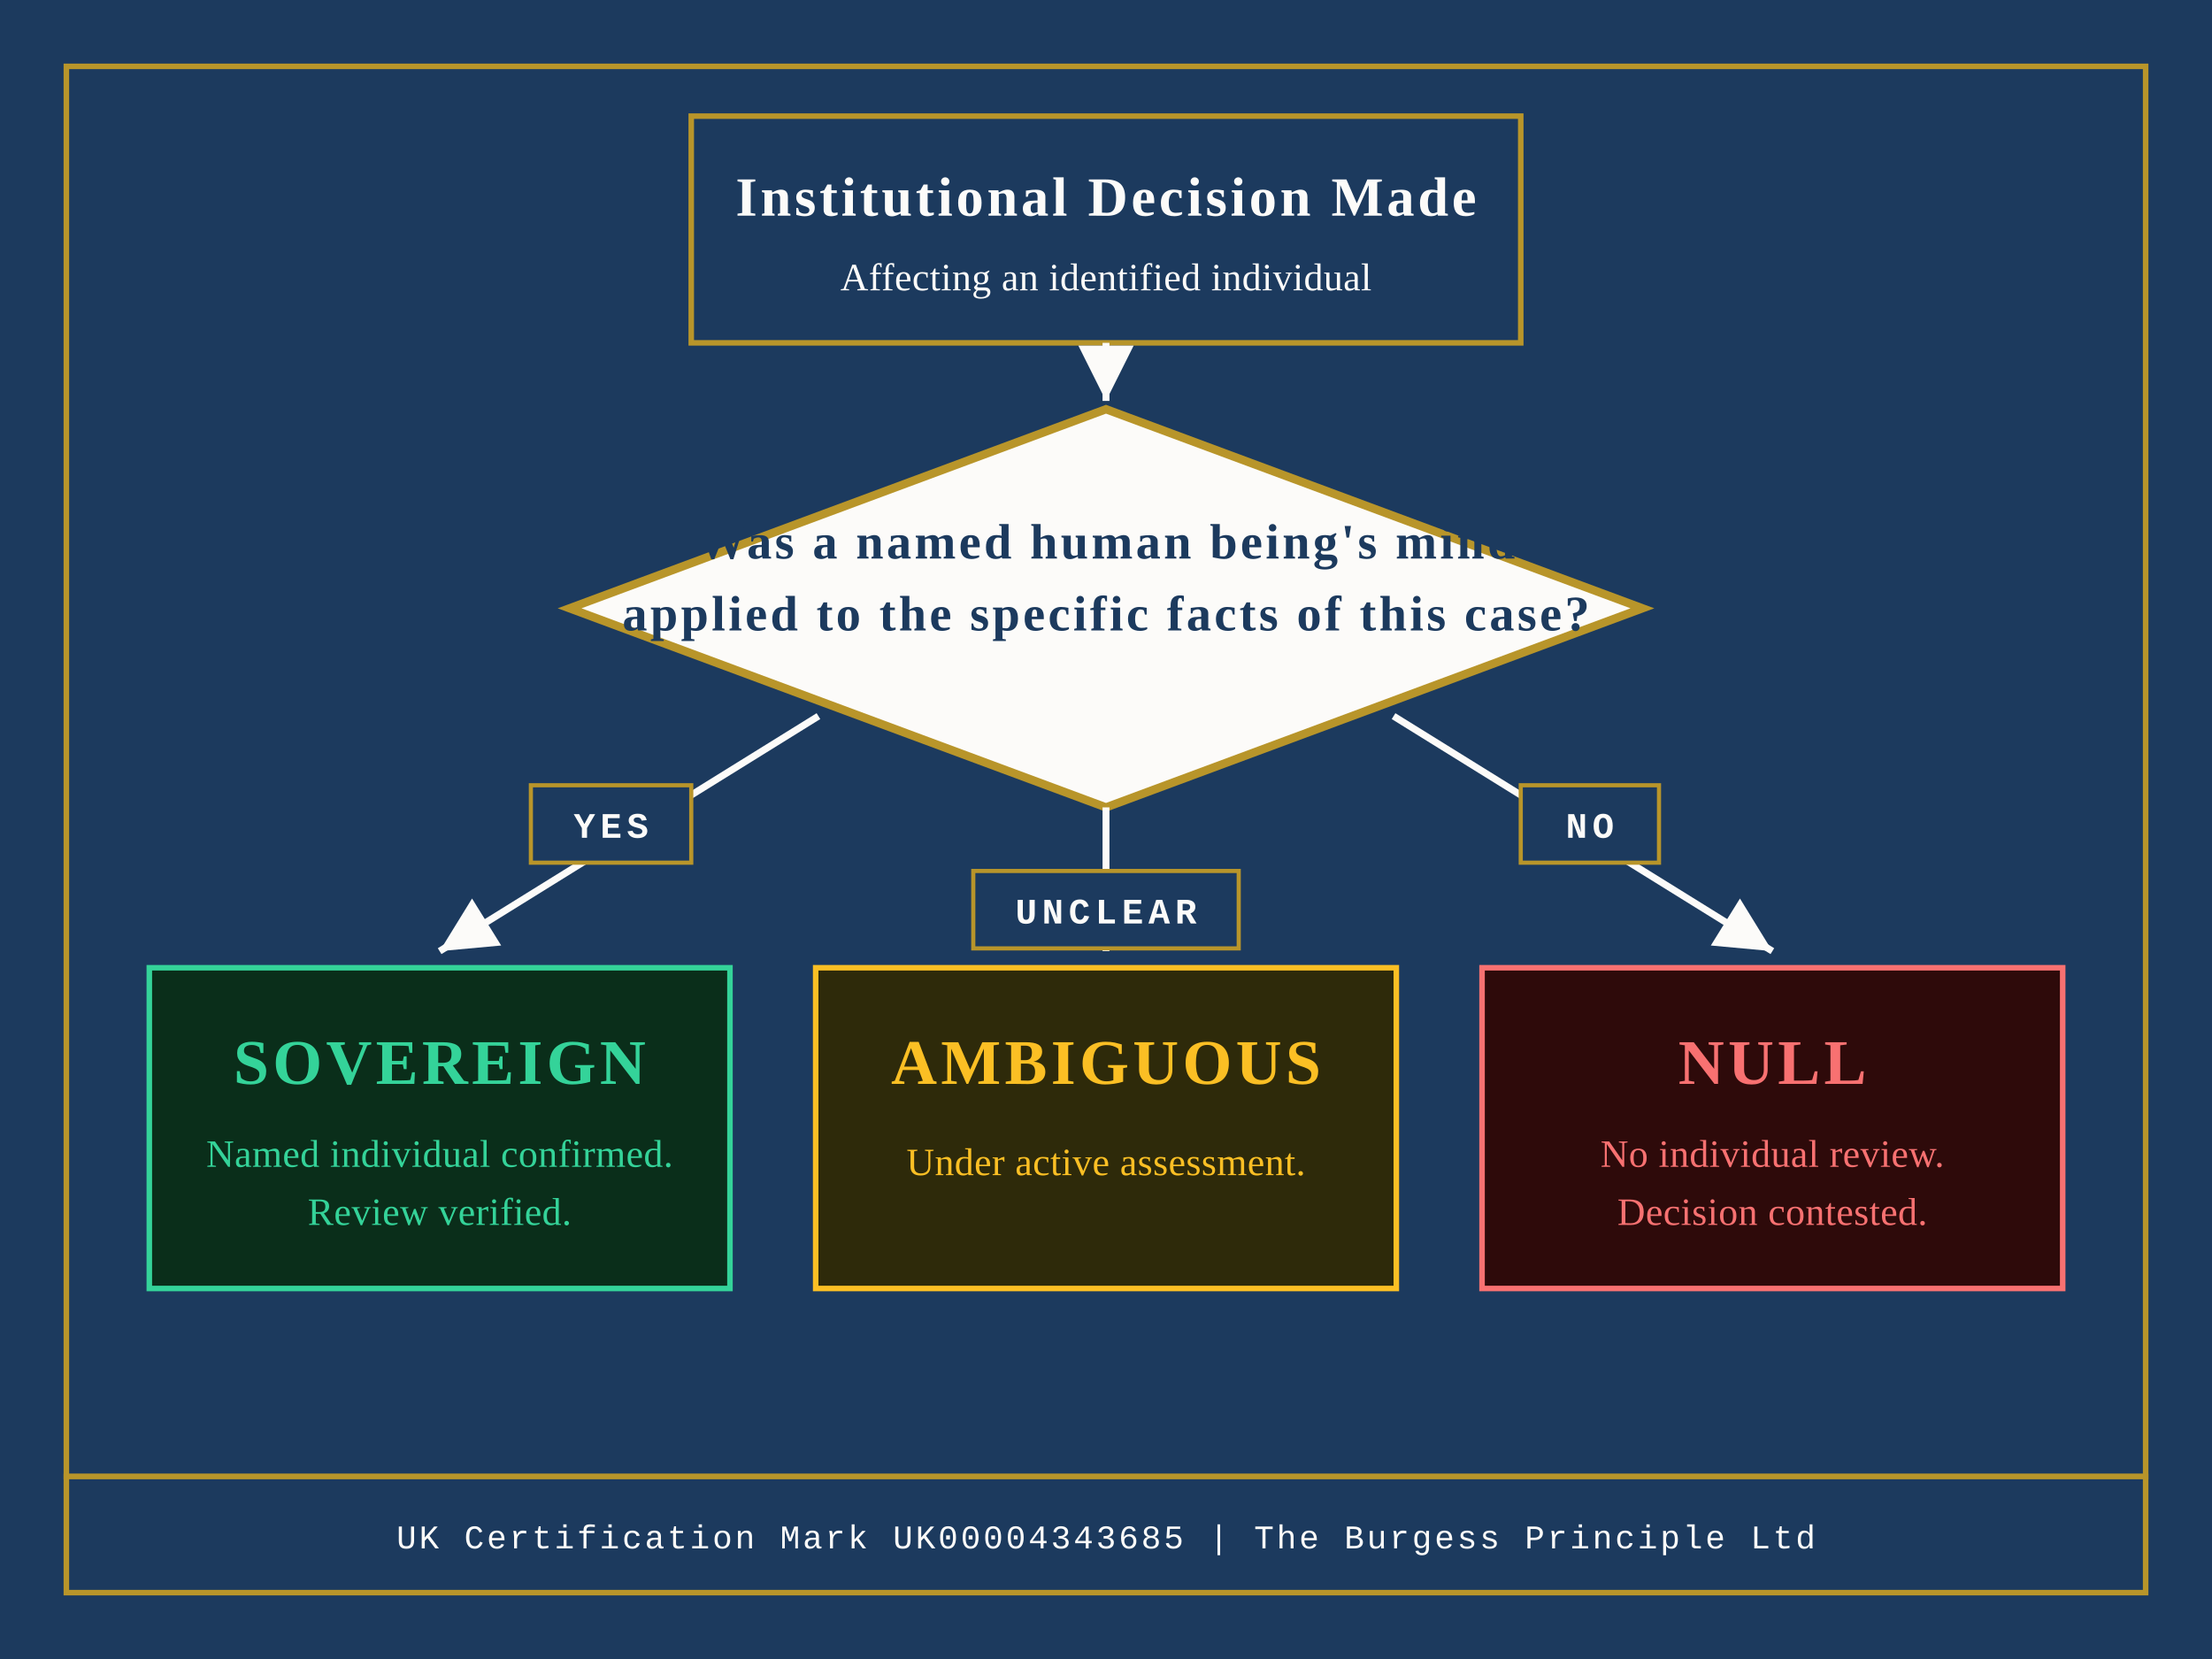
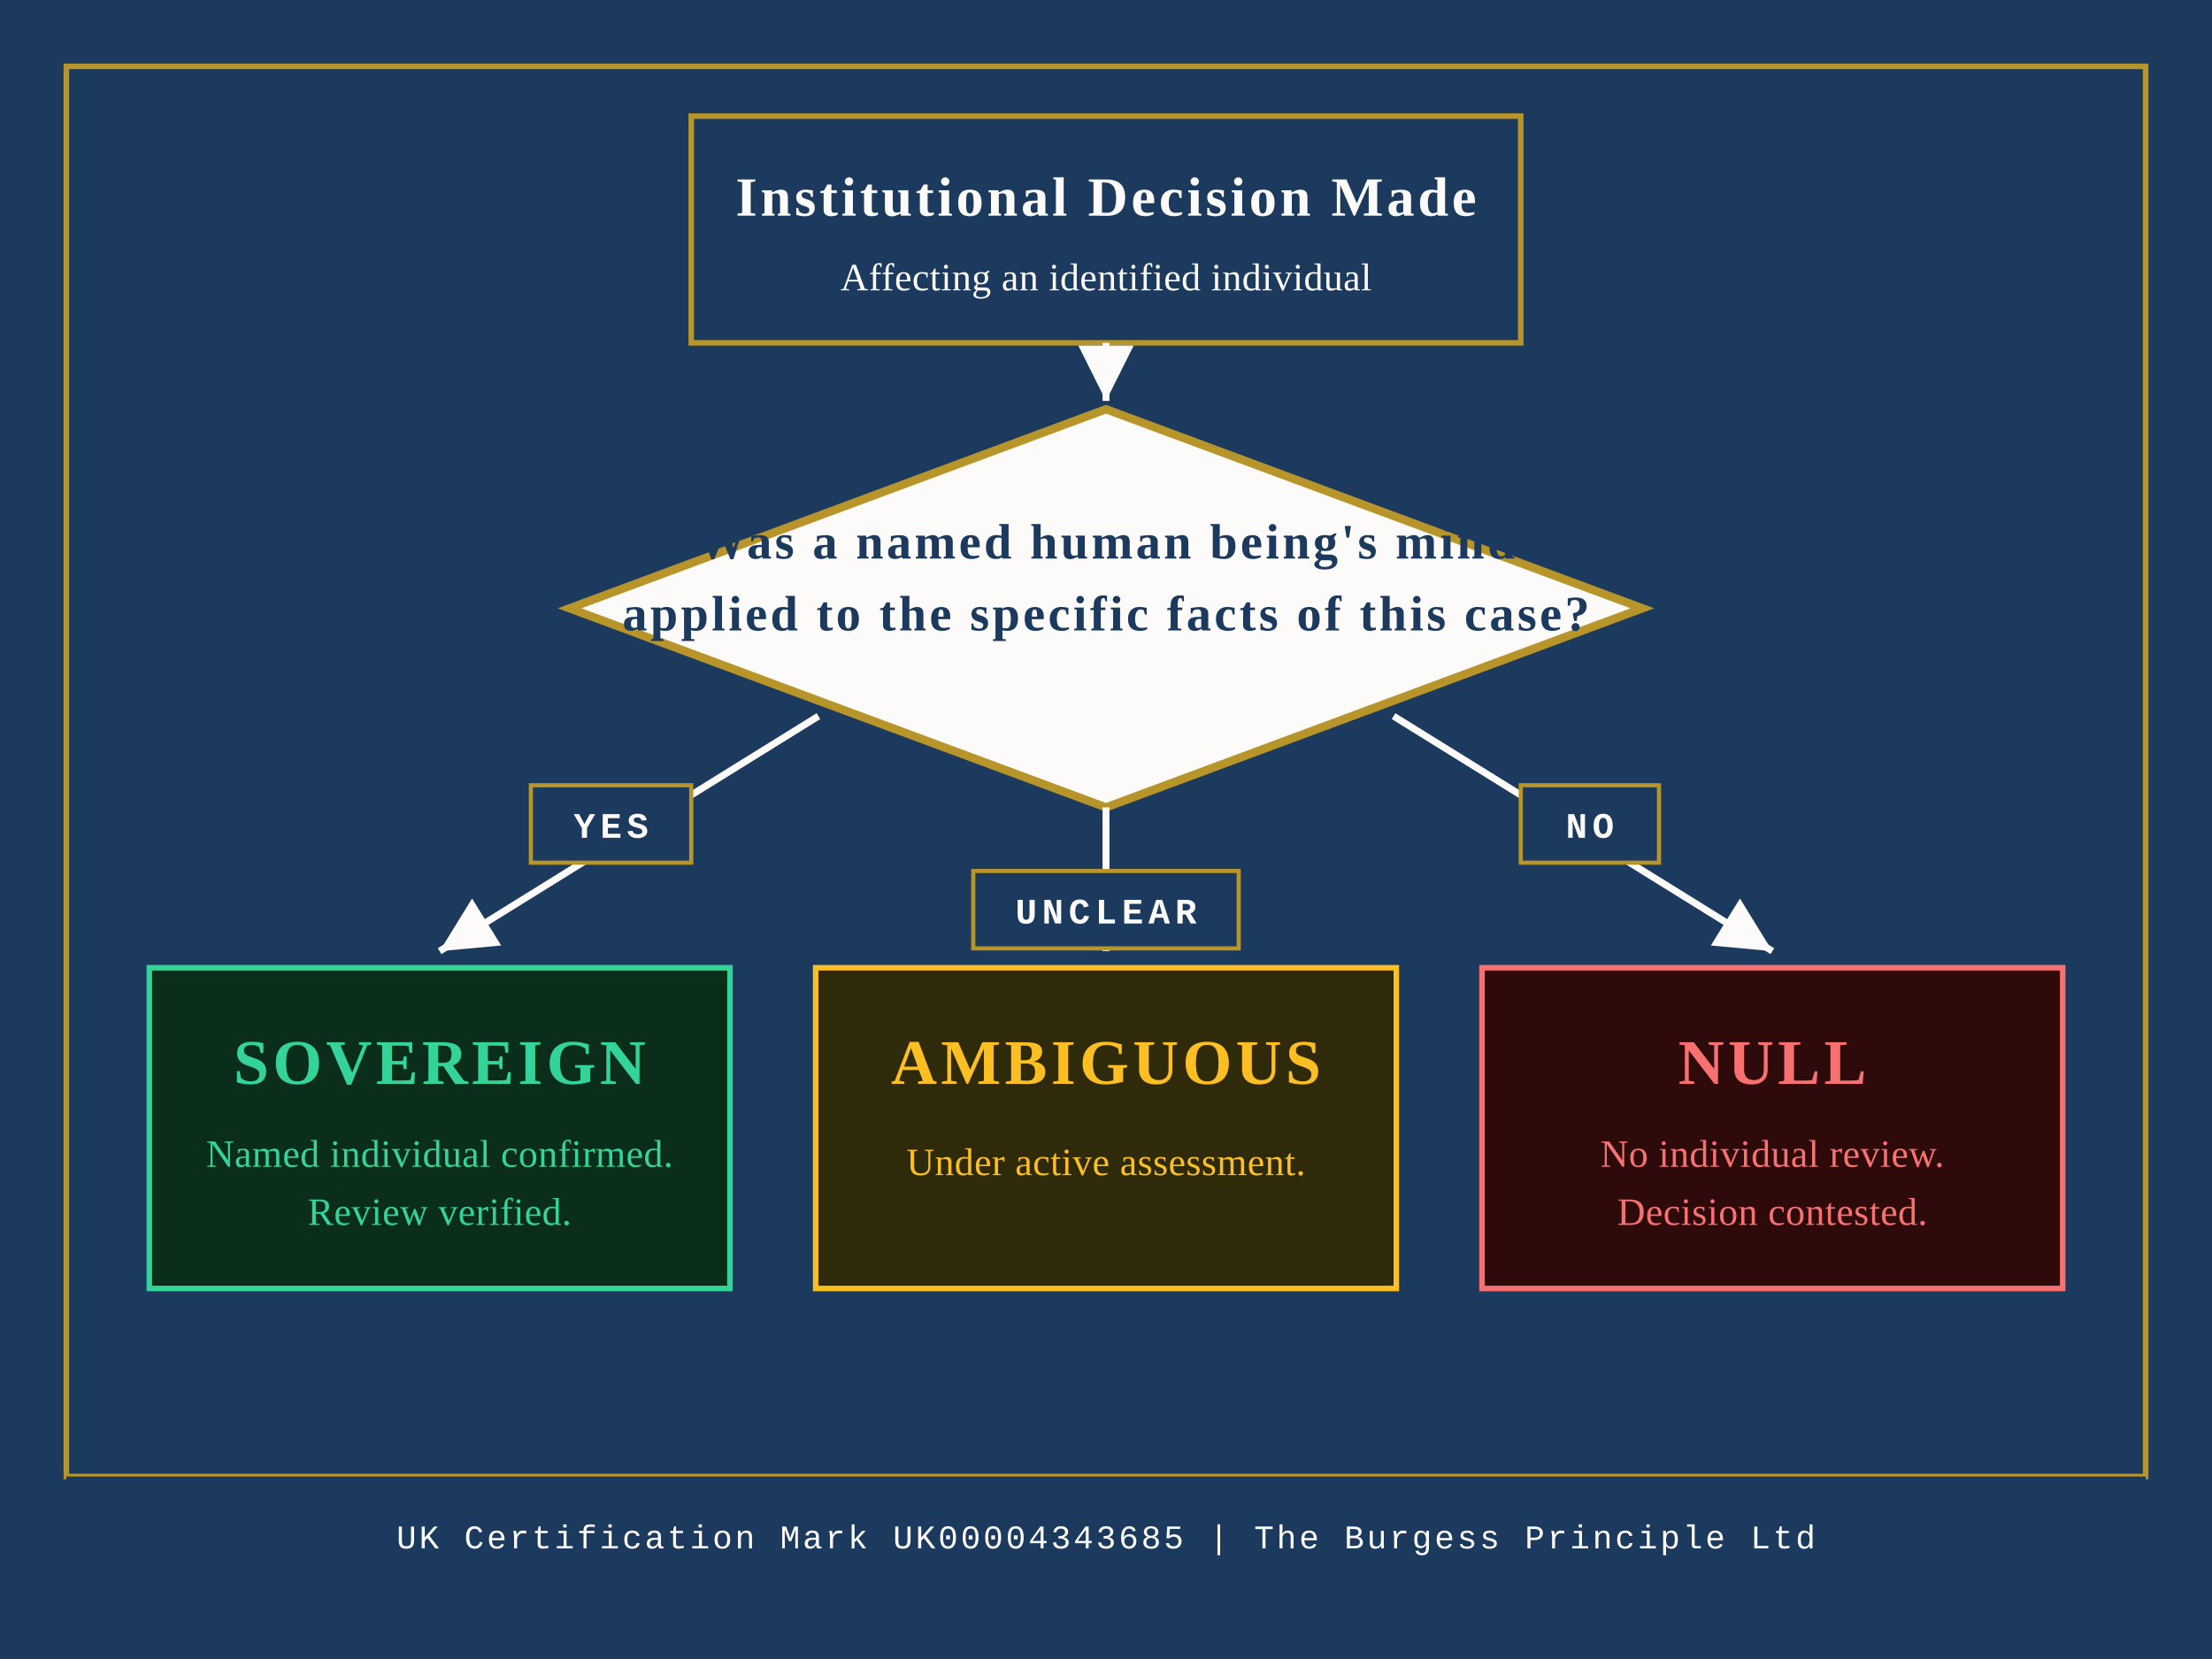
<svg xmlns="http://www.w3.org/2000/svg" width="800" height="600" viewBox="0 0 800 600" role="img" aria-labelledby="title desc">
  <defs>
    <marker id="arrow-cream" markerWidth="12" markerHeight="12" refX="10" refY="6" orient="auto" markerUnits="strokeWidth">
      <path d="M2 2 L10 6 L2 10 Z" fill="#FCFBF9" />
    </marker>
    <style>
      .heading { font-family: Georgia, 'Times New Roman', serif; font-weight: 700; letter-spacing: 0.06em; }
      .subcopy { font-family: Georgia, 'Times New Roman', serif; font-weight: 400; letter-spacing: 0.01em; }
      .label { font-family: ui-monospace, SFMono-Regular, Menlo, Monaco, Consolas, 'Liberation Mono', monospace; font-weight: 700; letter-spacing: 0.14em; }
      .footer { font-family: ui-monospace, SFMono-Regular, Menlo, Monaco, Consolas, 'Liberation Mono', monospace; font-weight: 500; letter-spacing: 0.08em; }
      .arrow { fill: none; stroke: #FCFBF9; stroke-width: 2.5; marker-end: url(#arrow-cream); }
    </style>
  </defs>
  <rect width="800" height="600" fill="#1C3A5E" />
  <rect x="24" y="24" width="752" height="510" fill="none" stroke="#B8952A" stroke-width="2" />
  <rect x="250" y="42" width="300" height="82" fill="#1C3A5E" stroke="#B8952A" stroke-width="2" />
  <text x="400" y="78" text-anchor="middle" class="heading" font-size="20" fill="#FCFBF9">Institutional Decision Made</text>
  <text x="400" y="105" text-anchor="middle" class="subcopy" font-size="14" fill="#FCFBF9">Affecting an identified individual</text>
  <path class="arrow" d="M400 124 L400 145" />
-   <polygon points="400,148 594,220 400,292 206,220" fill="#FCFBF9" stroke="#B8952A" stroke-width="3" role="img" aria-label="Binary question decision point" />
+   <polygon points="400,148 594,220 400,292 206,220" fill="#FCFBF9" stroke="#B8952A" stroke-width="3" />
  <text x="400" y="202" text-anchor="middle" class="heading" font-size="18" fill="#1C3A5E">Was a named human being's mind</text>
  <text x="400" y="228" text-anchor="middle" class="heading" font-size="18" fill="#1C3A5E">applied to the specific facts of this case?</text>
  <path class="arrow" d="M296 259 L159 344" />
  <path class="arrow" d="M504 259 L641 344" />
  <path class="arrow" d="M400 292 L400 344" />
  <rect x="192" y="284" width="58" height="28" fill="#1C3A5E" stroke="#B8952A" stroke-width="1.5" />
  <text x="221" y="303" text-anchor="middle" class="label" font-size="13" fill="#FCFBF9">YES</text>
  <rect x="550" y="284" width="50" height="28" fill="#1C3A5E" stroke="#B8952A" stroke-width="1.5" />
  <text x="575" y="303" text-anchor="middle" class="label" font-size="13" fill="#FCFBF9">NO</text>
  <rect x="352" y="315" width="96" height="28" fill="#1C3A5E" stroke="#B8952A" stroke-width="1.5" />
  <text x="400" y="334" text-anchor="middle" class="label" font-size="13" fill="#FCFBF9">UNCLEAR</text>
  <rect x="54" y="350" width="210" height="116" fill="#0a2e1a" stroke="#34d399" stroke-width="2" />
  <text x="159" y="392" text-anchor="middle" class="heading" font-size="23" fill="#34d399">SOVEREIGN</text>
  <text x="159" y="422" text-anchor="middle" class="subcopy" font-size="14" fill="#34d399">Named individual confirmed.</text>
  <text x="159" y="443" text-anchor="middle" class="subcopy" font-size="14" fill="#34d399">Review verified.</text>
  <rect x="295" y="350" width="210" height="116" fill="#2e2a0a" stroke="#fbbf24" stroke-width="2" />
  <text x="400" y="392" text-anchor="middle" class="heading" font-size="23" fill="#fbbf24">AMBIGUOUS</text>
  <text x="400" y="425" text-anchor="middle" class="subcopy" font-size="14" fill="#fbbf24">Under active assessment.</text>
  <rect x="536" y="350" width="210" height="116" fill="#2e0a0a" stroke="#f87171" stroke-width="2" />
  <text x="641" y="392" text-anchor="middle" class="heading" font-size="23" fill="#f87171">NULL</text>
  <text x="641" y="422" text-anchor="middle" class="subcopy" font-size="14" fill="#f87171">No individual review.</text>
  <text x="641" y="443" text-anchor="middle" class="subcopy" font-size="14" fill="#f87171">Decision contested.</text>
-   <rect x="24" y="534" width="752" height="42" fill="#1C3A5E" stroke="#B8952A" stroke-width="2" />
+   <rect x="24" y="534" width="752" height="42" fill="#1C3A5E" />
  <text x="400" y="560" text-anchor="middle" class="footer" font-size="12" fill="#FCFBF9">UK Certification Mark UK00004343685 | The Burgess Principle Ltd</text>
</svg>
